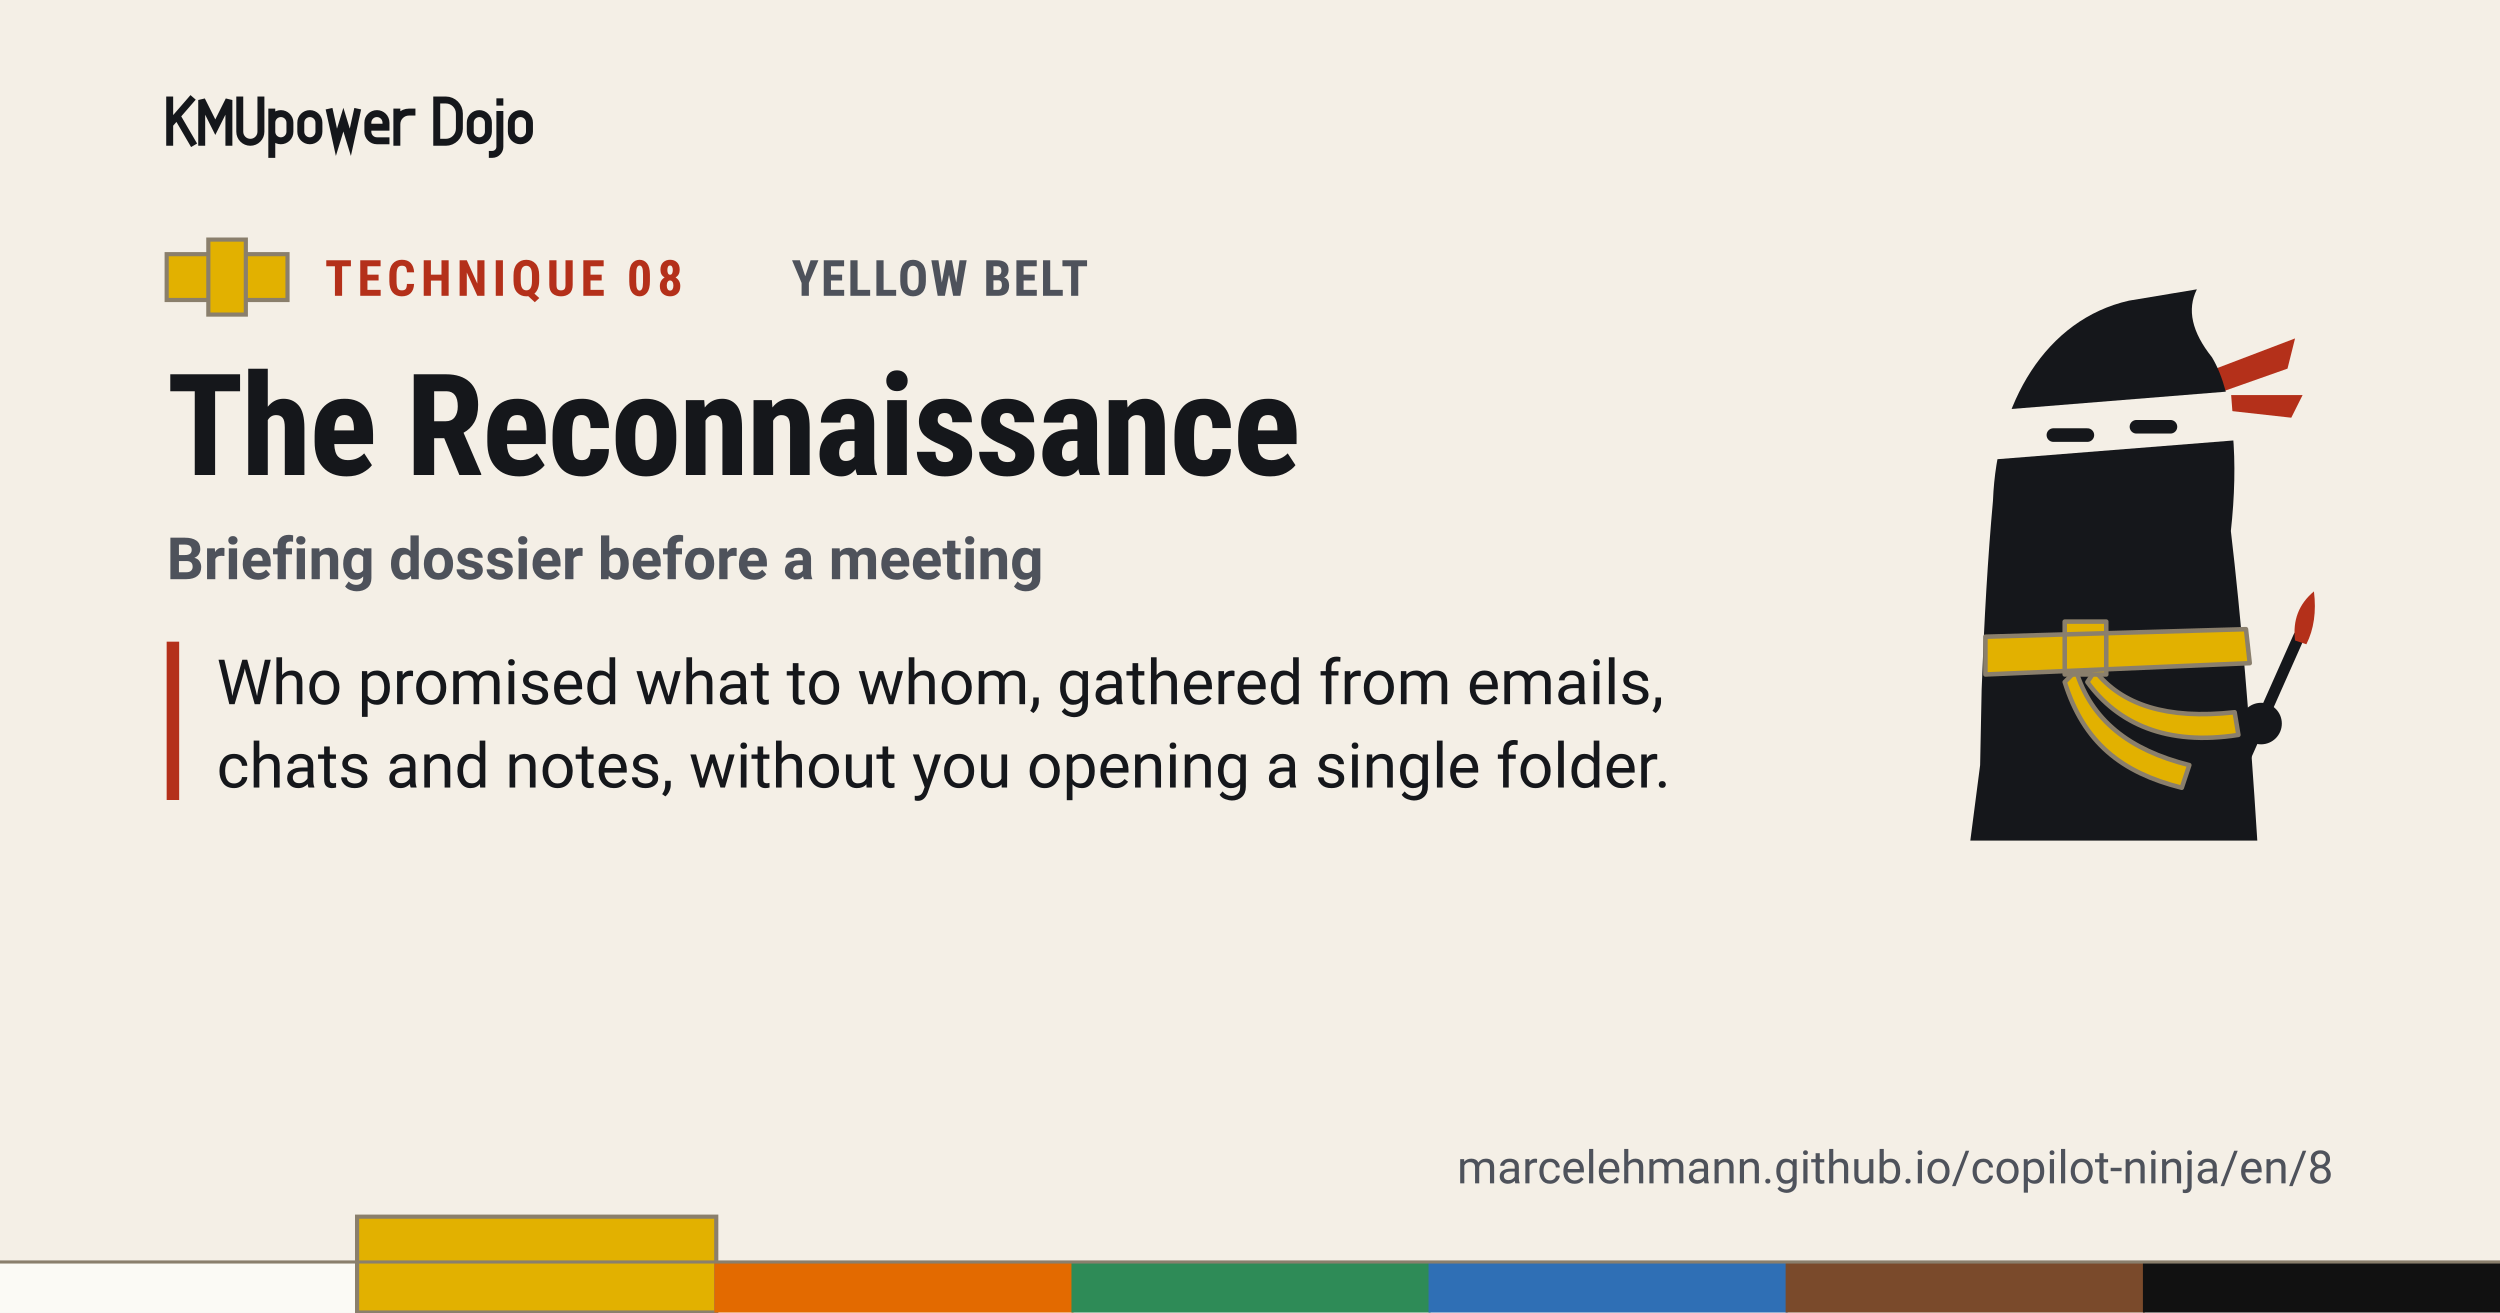
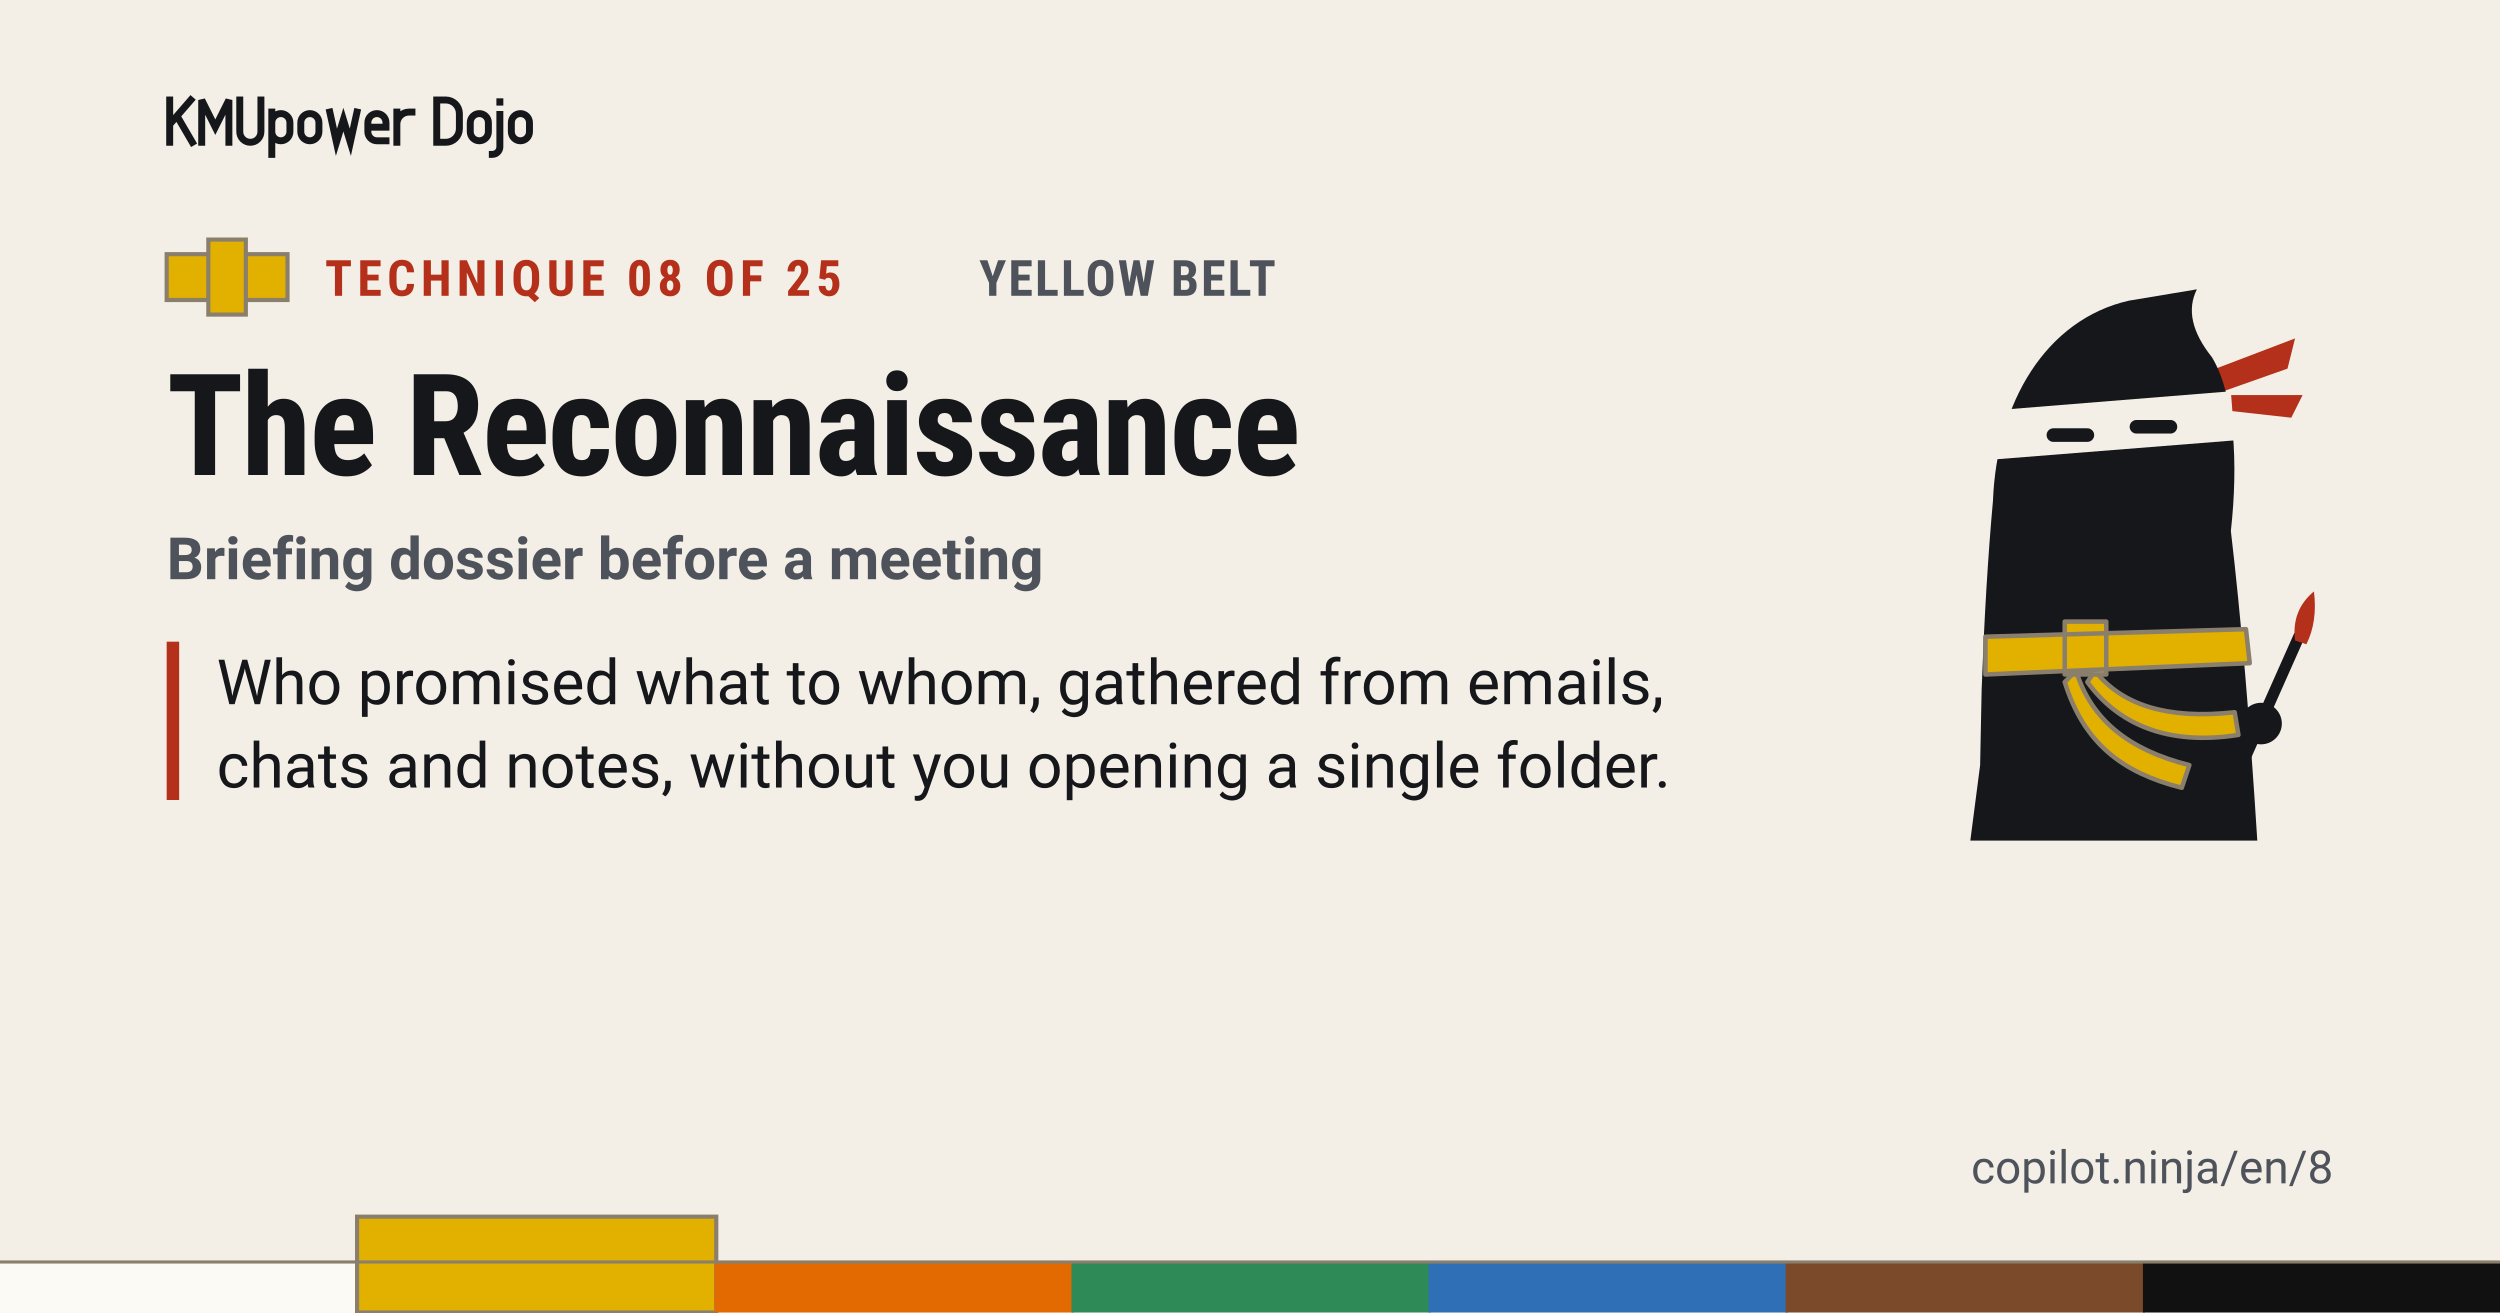
<svg xmlns="http://www.w3.org/2000/svg" width="1200" height="630" viewBox="0 0 1200 630" role="img" aria-label="Technique 08: The Reconnaissance. Who promised what to whom, gathered from emails, chats and notes, without you opening a single folder.">
  <rect width="1200" height="630" fill="#F4EFE6" />
  <g transform="translate(80 48) scale(1.45)" fill="none" stroke="#15171B" stroke-width="2.3" stroke-linecap="square">
    <path d="M1 0V14M8 0L1.5 7.5M3.6 5.6L8.5 14M11.6 14V0L16.1 9L20.6 0V14M24.2 0V10.5A3.5 3.5 0 0 0 31.2 10.5V0M34.8 18V4M34.8 7.5A3 3 0 0 1 40.8 7.5V10.5A3 3 0 0 1 34.8 10.5M44.4 7.5A3 3 0 0 1 50.4 7.5V10.5A3 3 0 0 1 44.4 10.5ZM54 4L56.2 14L58.5 6.5L60.8 14L63 4M66.8 9H72.6V7.5A3 3 0 0 0 66.6 7.5V10.5A3 3 0 0 0 69.6 13.5H72.6M76.2 14V4M76.2 8A4 4 0 0 1 80.2 4H81.2M89.4 0H92.4A4.5 4.5 0 0 1 96.9 4.5V9.5A4.5 4.5 0 0 1 92.4 14H89.4ZM100.5 7.5A3 3 0 0 1 106.5 7.5V10.5A3 3 0 0 1 100.5 10.5ZM110.3 4.8V15.5A2.5 2.5 0 0 1 107.8 18M110.3 0.6V0.7M114.1 7.5A3 3 0 0 1 120.1 7.5V10.5A3 3 0 0 1 114.1 10.5Z" />
  </g>
  <rect x="80" y="122" width="58" height="22" fill="#E2B100" stroke="#8A7F6C" stroke-width="2" />
  <rect x="100" y="115" width="18" height="36" fill="#E2B100" stroke="#8A7F6C" stroke-width="2" />
-   <text x="156" y="142" font-family="Bahnschrift, 'Avenir Next Condensed', 'Roboto Condensed', 'Arial Narrow', sans-serif" font-weight="700" font-size="24" letter-spacing="2.5" fill="#B4301A">TECHNIQUE 08</text>
-   <text x="380" y="142" font-family="Bahnschrift, 'Avenir Next Condensed', 'Roboto Condensed', 'Arial Narrow', sans-serif" font-weight="600" font-size="24" letter-spacing="1" fill="#4E525B">YELLOW BELT</text>
+   <text x="156" y="142" font-family="Bahnschrift, 'Avenir Next Condensed', 'Roboto Condensed', 'Arial Narrow', sans-serif" font-weight="700" font-size="24" letter-spacing="2.5" fill="#B4301A">TECHNIQUE 08 OF 25</text>
+   <text x="470" y="142" font-family="Bahnschrift, 'Avenir Next Condensed', 'Roboto Condensed', 'Arial Narrow', sans-serif" font-weight="600" font-size="24" letter-spacing="1" fill="#4E525B">YELLOW BELT</text>
  <text x="80" y="228" font-size="68" font-family="Bahnschrift, 'Avenir Next Condensed', 'Roboto Condensed', 'Arial Narrow', sans-serif" font-weight="700" fill="#15171B" letter-spacing="-1">The Reconnaissance</text>
  <text x="80" y="278" font-size="28" font-family="'Segoe UI', system-ui, -apple-system, Roboto, Arial, sans-serif" font-weight="600" fill="#4E525B">Briefing dossier before a meeting</text>
  <rect x="80" y="308" width="6" height="76" fill="#B4301A" />
  <text x="104" y="338" font-size="30" font-family="'Segoe UI', system-ui, -apple-system, Roboto, Arial, sans-serif" fill="#15171B">Who promised what to whom, gathered from emails,</text>
  <text x="104" y="378" font-size="30" font-family="'Segoe UI', system-ui, -apple-system, Roboto, Arial, sans-serif" fill="#15171B">chats and notes, without you opening a single folder.</text>
  <svg x="902" y="128" width="218" height="290" viewBox="0 0 120 160">
    <style>.t-koerper{fill:#15171B}.t-gesicht{fill:#F4EFE6}.t-augen{fill:none;stroke:#15171B;stroke-width:3.6;stroke-linecap:round}.t-band,.t-pinsel-spitze{fill:#B4301A}.t-guertel,.t-guertel-enden{fill:#E2B100;stroke:#8A7F6C;stroke-width:1.2;stroke-linejoin:round}.t-pinsel-stiel{fill:none;stroke:#15171B;stroke-width:3;stroke-linecap:round}.t-hand{fill:#15171B}.t-rolle,.t-strich{display:none}</style>
    <g class="t-figur">
      <path class="t-band" d="M89 27l21-8-2 8-17 6zM90 34h22l-3 6-18-2z" />
      <path class="t-koerper" d="M24 152l2.6-20 .4-20q1-28 3-50c1-26 14-48 36-53l18-3q-4 8 4 18c6 10 7 28 5 46q4 34 7 82z" />
      <path class="t-gesicht" d="M31 38l62-5 1 13-63 5z" />
      <path class="t-augen" d="M46 44.6h9M68 42.4h9" />
      <g class="t-rolle">
        <path class="t-rolle-blatt" d="M30 114h60v18H30z" />
        <path class="t-rolle-zeilen" d="M38 120h40M38 126h28" />
        <path class="t-rolle-enden" d="M25 111h6v24h-6zM89 111h6v24h-6z" />
      </g>
      <path class="t-guertel-enden" d="M52 107c4 13 14 21 30 25l-2 6c-16-4-26-12-31-28zM57 107c7 9 19 13 37 11l1 6c-19 3-32-3-40-14z" />
      <path class="t-guertel" d="M28 98l69-2 1 9-70 3zM49 94h11v14H49z" />
      <g class="t-pinsel">
        <path class="t-pinsel-stiel" d="M95 134l16-36" />
        <path class="t-pinsel-spitze" d="M110 99q-1-8 5-13 1 8-2 14z" />
        <circle class="t-hand" cx="101" cy="121" r="5.5" />
      </g>
      <path class="t-strich" pathLength="1" d="M24 152l2.6-20 .4-20q1-28 3-50c1-26 14-48 36-53l18-3q-4 8 4 18c6 10 7 28 5 46q4 34 7 82z" />
    </g>
  </svg>
-   <text x="1120" y="568" text-anchor="end" font-family="'Segoe UI', system-ui, -apple-system, Roboto, Arial, sans-serif" font-size="22" fill="#4E525B">marcelehmann.github.io/copilot-ninja/en/8</text>
+   <text x="1120" y="568" text-anchor="end" font-family="'Segoe UI', system-ui, -apple-system, Roboto, Arial, sans-serif" font-size="22" fill="#4E525B">copilot.ninja/en/8</text>
  <rect x="0.0" y="606" width="172.4" height="24" fill="#FBFAF5" />
  <rect x="171.4" y="584" width="172.4" height="46" fill="#E2B100" stroke="#8A7F6C" stroke-width="2" />
  <rect x="342.9" y="606" width="172.4" height="24" fill="#E36A00" />
  <rect x="514.3" y="606" width="172.4" height="24" fill="#2E8B57" />
  <rect x="685.7" y="606" width="172.4" height="24" fill="#2F6FB5" />
  <rect x="857.1" y="606" width="172.4" height="24" fill="#7A4A2B" />
  <rect x="1028.6" y="606" width="172.4" height="24" fill="#111111" />
  <rect x="0" y="605" width="1200" height="1.5" fill="#8A7F6C" />
</svg>
